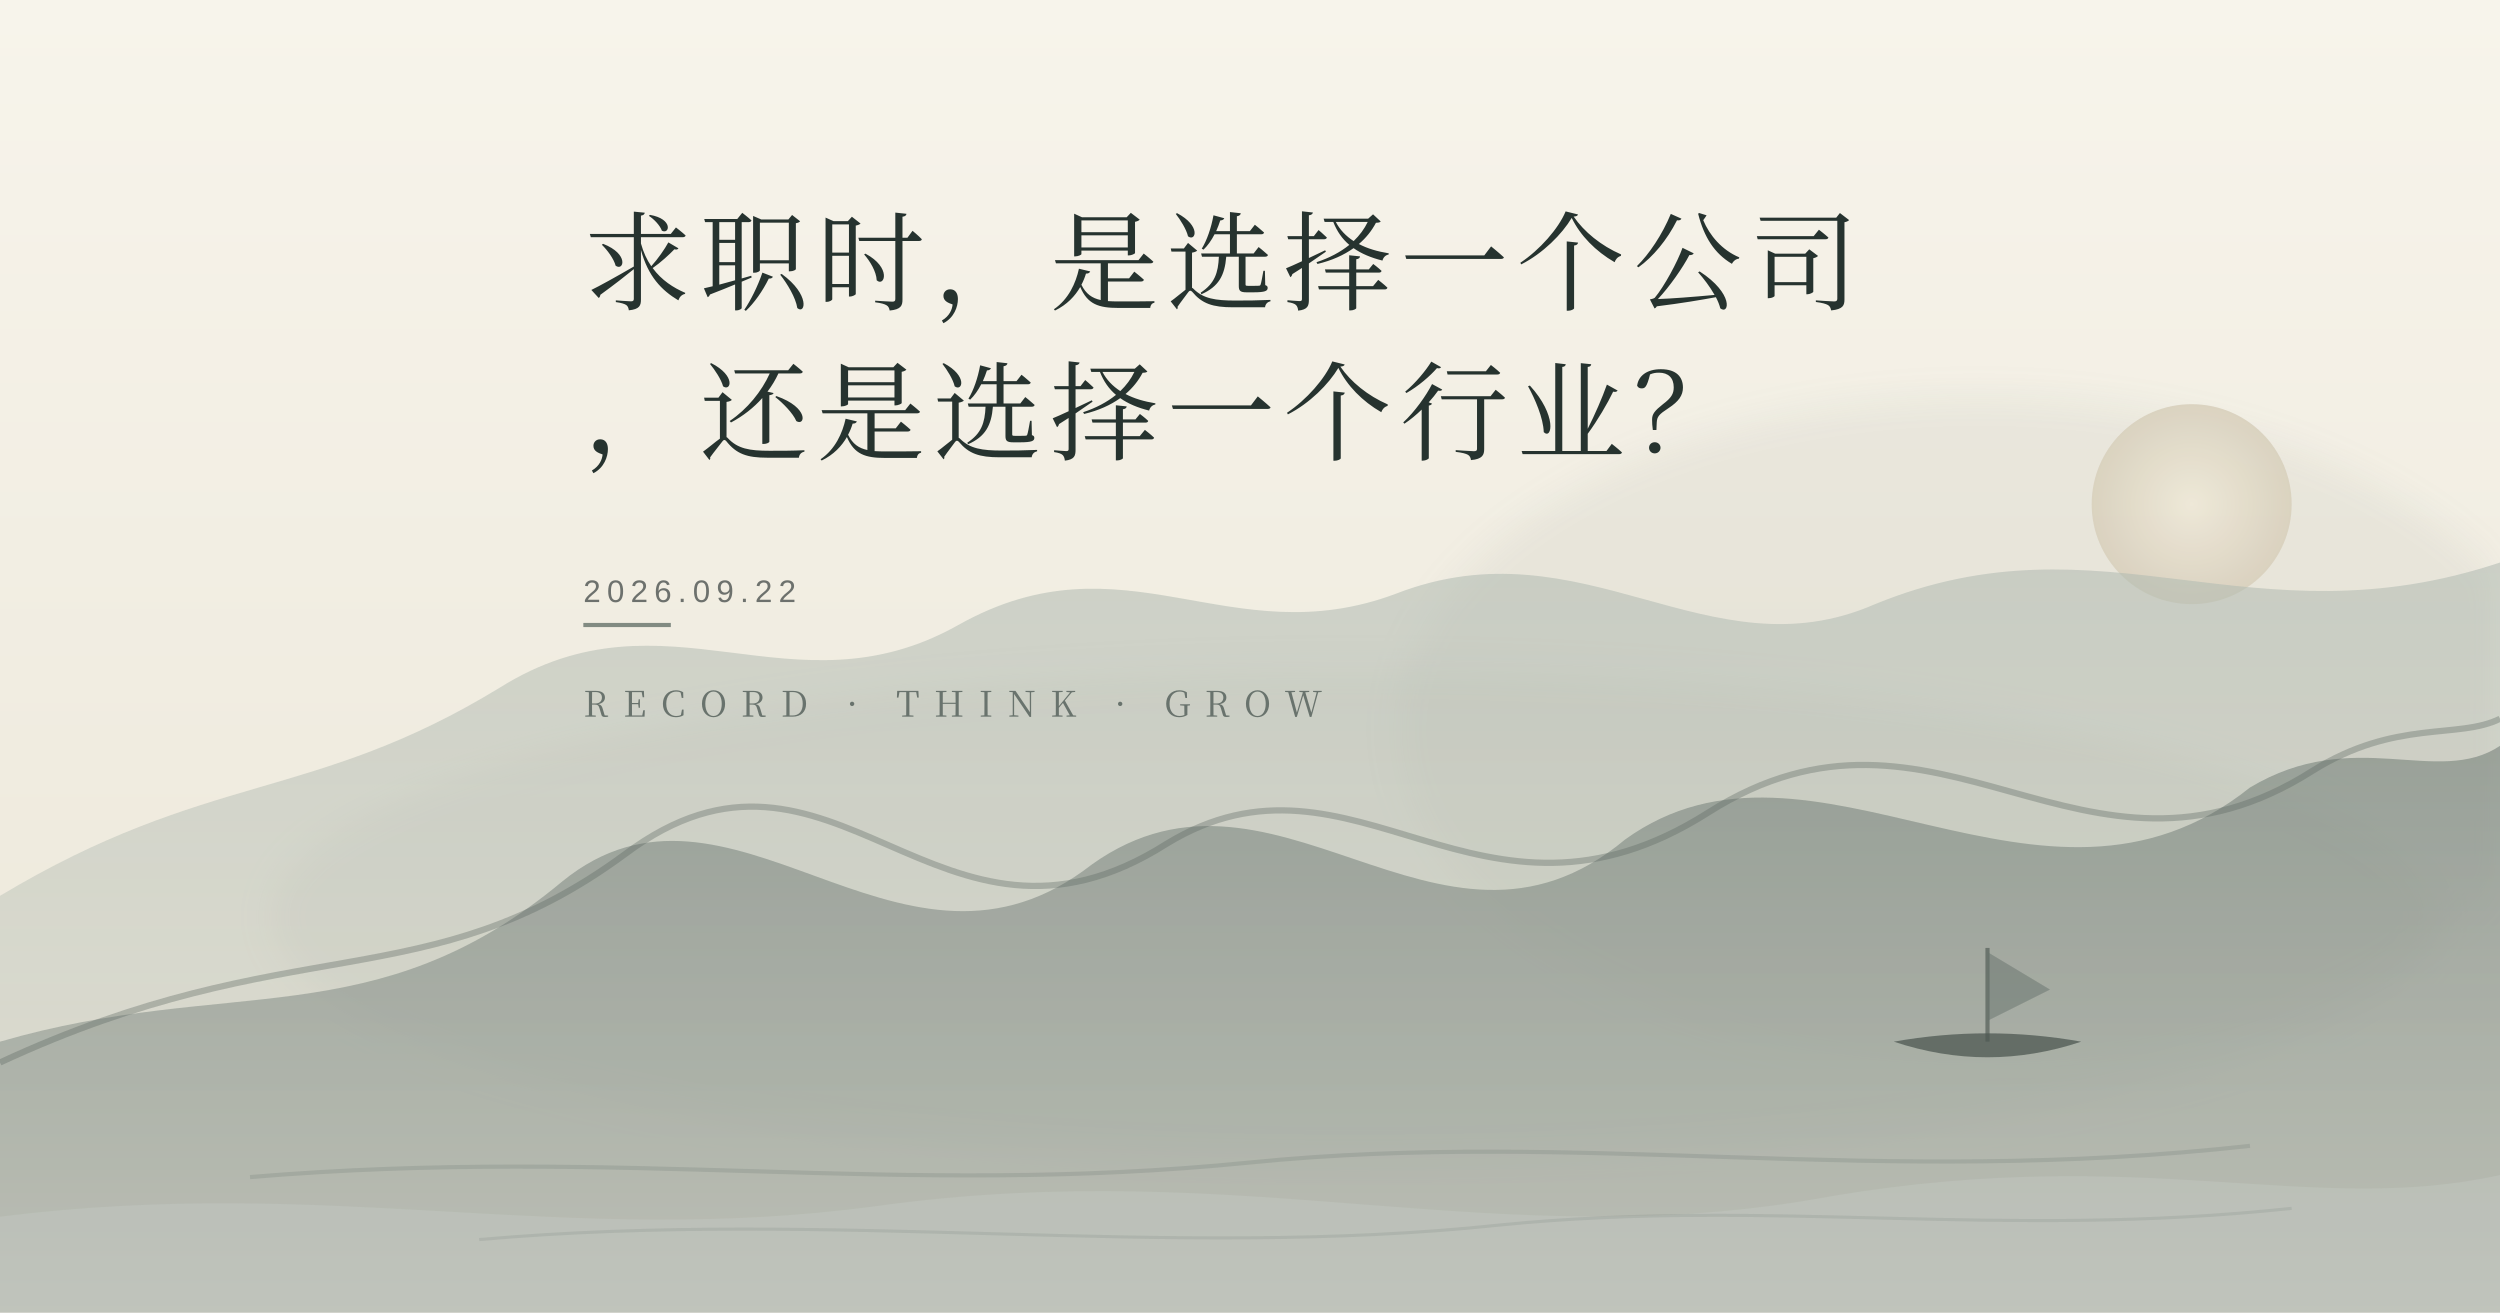
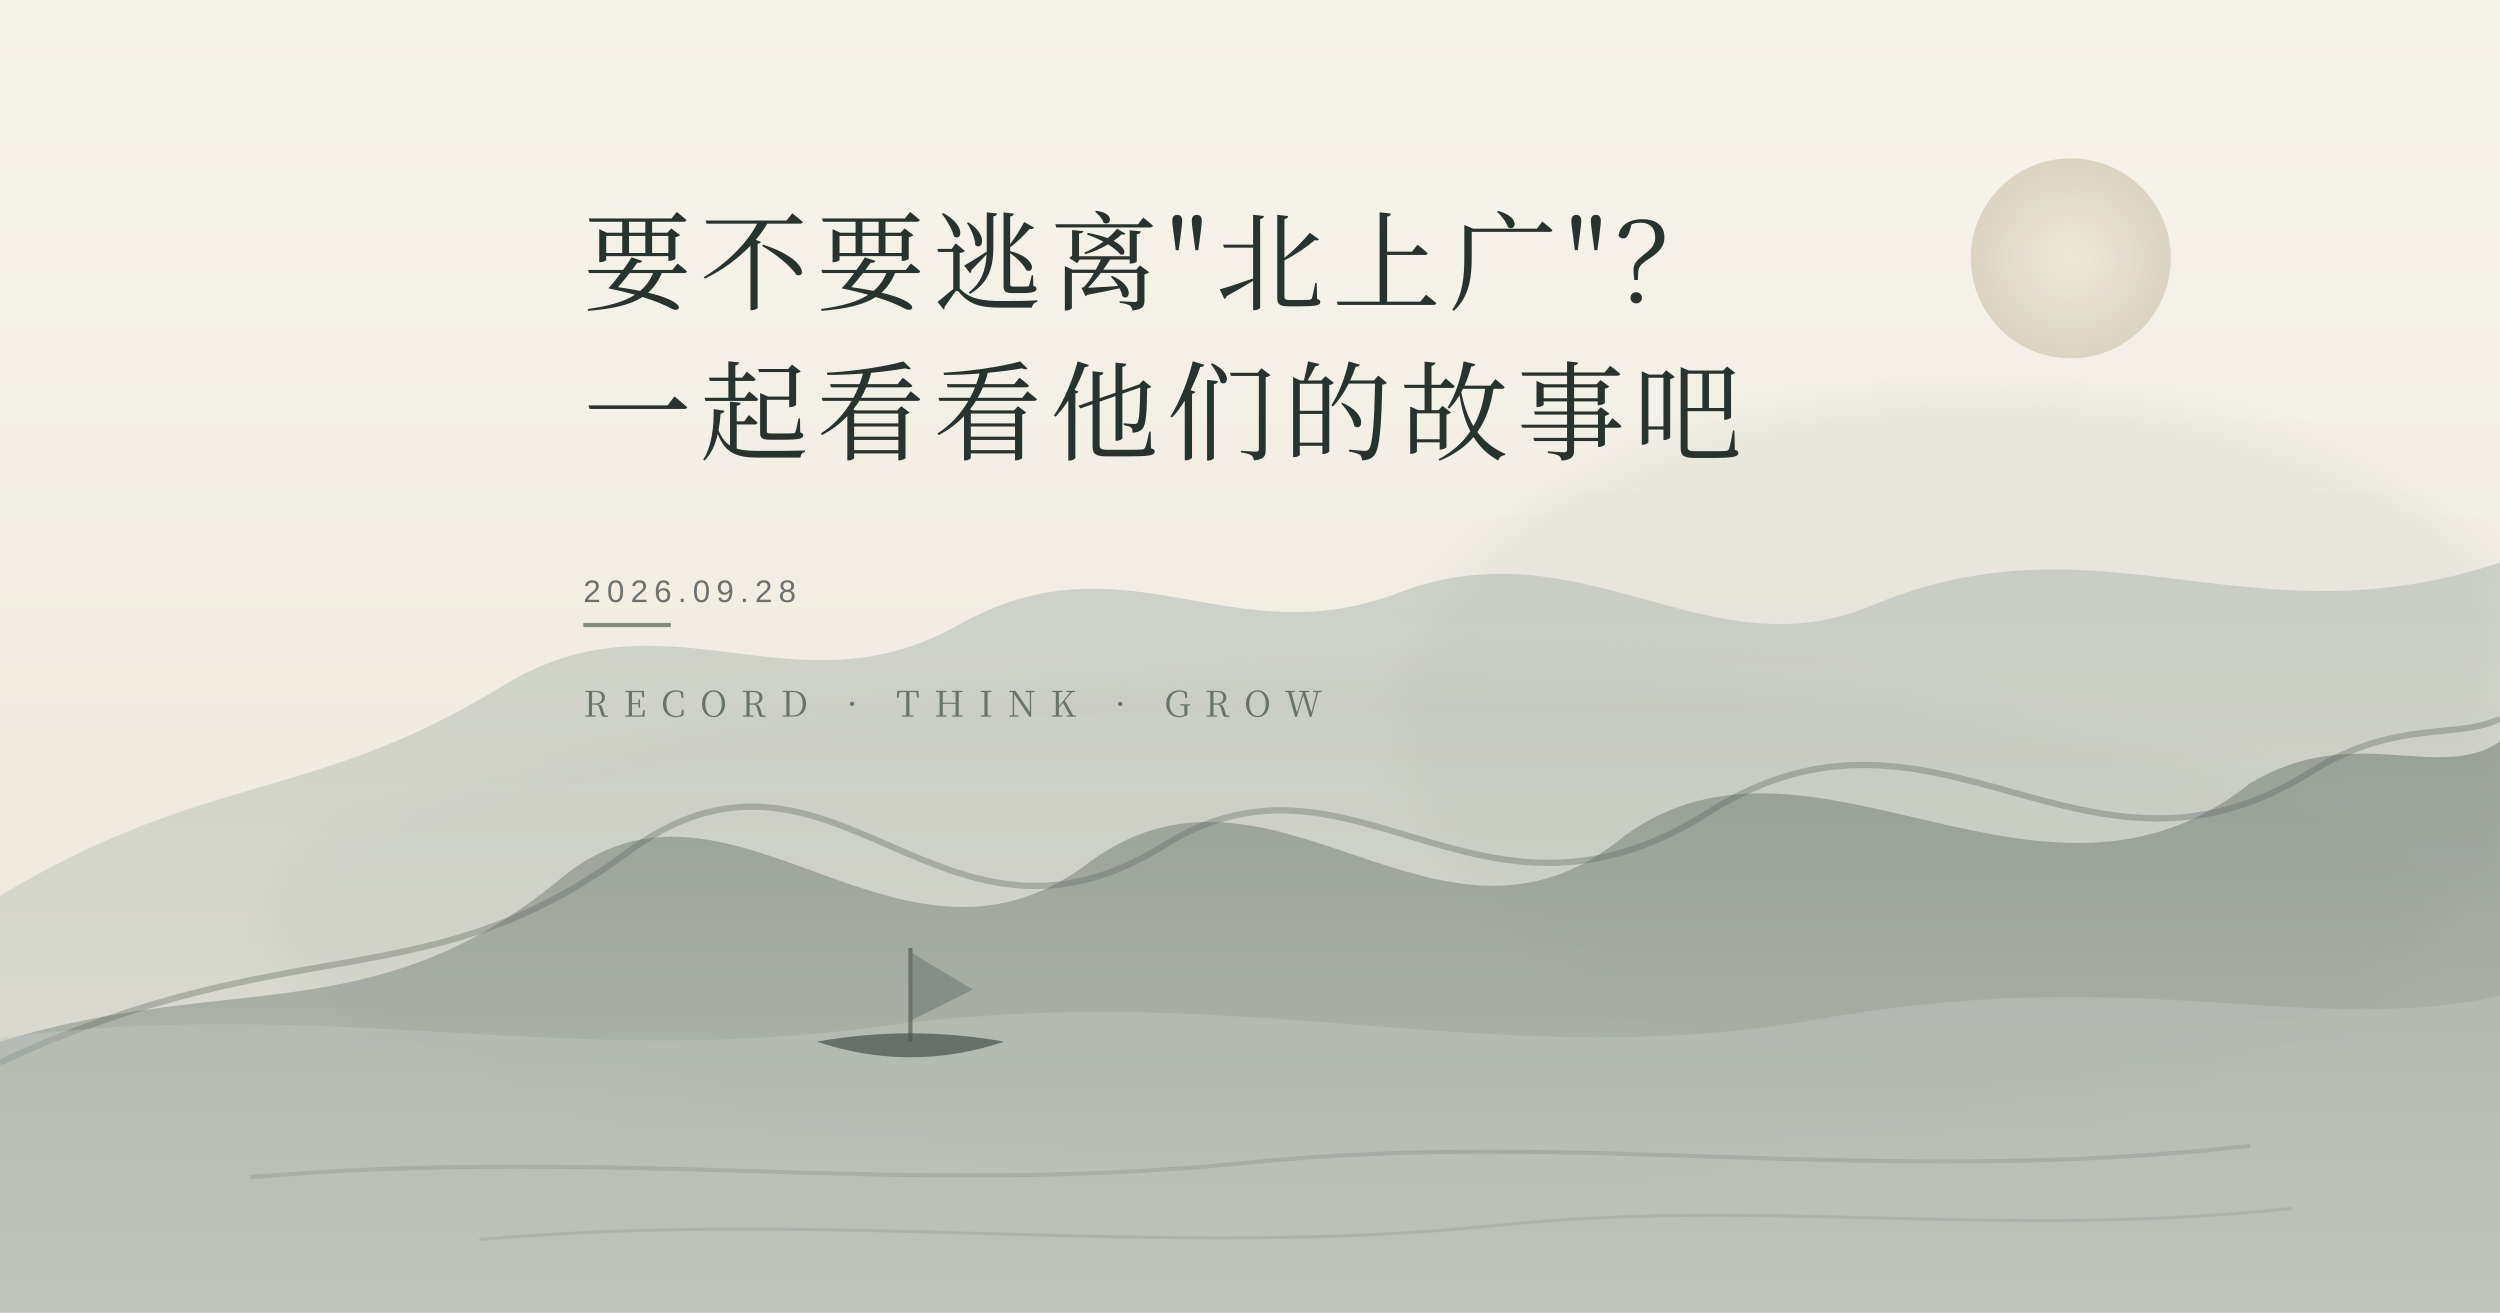
<svg xmlns="http://www.w3.org/2000/svg" width="1200" height="630" viewBox="0 0 1200 630">
  <defs>
    <linearGradient id="paper" x1="0" y1="0" x2="0" y2="1">
      <stop offset="0%" stop-color="#f7f4eb" />
      <stop offset="100%" stop-color="#ebe6d8" />
    </linearGradient>
    <linearGradient id="farMountain" x1="0" y1="0" x2="0" y2="1">
      <stop offset="0%" stop-color="#aeb8b0" />
      <stop offset="100%" stop-color="#d8d8cc" />
    </linearGradient>
    <linearGradient id="nearMountain" x1="0" y1="0" x2="0" y2="1">
      <stop offset="0%" stop-color="#69756f" />
      <stop offset="100%" stop-color="#9ba39b" />
    </linearGradient>
    <filter id="inkBlur">
      <feGaussianBlur stdDeviation="8" />
    </filter>
    <radialGradient id="moon">
      <stop offset="0%" stop-color="#eee8d8" />
      <stop offset="100%" stop-color="#d8d0bd" />
    </radialGradient>
    <style>

      .title {

        font-family:
          "Noto Serif CJK SC",
          "Source Han Serif SC",
          "Songti SC",
          "STSong",
          serif;

        font-size:
          52px;

        font-weight:
          500;

        letter-spacing:
          4px;

        fill:
          #26332f;
      }


      .subtitle {

        font-family:
          "Noto Serif CJK SC",
          "Source Han Serif SC",
          "Songti SC",
          "STSong",
          serif;

        font-size:
          17px;

        letter-spacing:
          7px;

        fill:
          #69736d;
      }


      .date {

        font-family:
          "Helvetica Neue",
          Arial,
          sans-serif;

        font-size:
          15px;

        letter-spacing:
          3px;

        fill:
          #6d716d;
      }

    </style>
  </defs>
  <rect x="0" y="0" width="1200" height="630" fill="url(#paper)" />
  <ellipse cx="650" cy="440" rx="520" ry="120" fill="#89958c" opacity="0.12" filter="url(#inkBlur)" />
  <ellipse cx="950" cy="350" rx="280" ry="160" fill="#738078" opacity="0.08" filter="url(#inkBlur)" />
-   <circle cx="1052" cy="242" r="48" fill="url(#moon)" opacity="0.9" />
+   <circle cx="994" cy="124" r="48" fill="url(#moon)" opacity="0.9" />
  <path d="       M0 430        C100 370         150 385         240 330        C320 280         380 345         460 300        C540 255         590 315         670 285        C760 250         820 325         900 290        C1010 245         1080 310         1200 270        L1200 630       L0 630       Z     " fill="url(#farMountain)" opacity="0.55" />
-   <path d="       M0 500        C110 468         180 498         270 423        C350 358         430 483         520 418        C610 348         690 478         780 403        C870 338         980 458         1080 378        C1130 348         1170 378         1200 358        L1200 630       L0 630       Z     " fill="url(#nearMountain)" opacity="0.52" />
+   <path d="       M0 500        C110 466         180 496         270 421        C350 356         430 481         520 416        C610 346         690 476         780 401        C870 336         980 456         1080 376        C1130 346         1170 376         1200 356        L1200 630       L0 630       Z     " fill="url(#nearMountain)" opacity="0.52" />
  <path d="       M0 510        C140 445         205 480         300 410        C400 335         450 475         560 405        C650 350         710 460         820 390        C930 320         1000 440         1110 370        C1150 345         1180 355         1200 345     " fill="none" stroke="#59645e" stroke-width="3" opacity="0.35" />
-   <path d="       M0 584        C160 564         270 599         420 579        C600 554         720 604         880 574        C1030 549         1110 584         1200 564        L1200 630       L0 630       Z     " fill="#c4cbc4" opacity="0.38" />
+   <path d="       M0 498        C160 478         270 513         420 493        C600 468         720 518         880 488        C1030 463         1110 498         1200 478        L1200 630       L0 630       Z     " fill="#c4cbc4" opacity="0.38" />
  <path d="       M120 565        C300 550         430 575         600 558        C760 542         900 570         1080 550     " fill="none" stroke="#77827b" stroke-width="2" opacity="0.28" />
  <path d="       M230 595        C400 580         560 605         720 588        C850 575         960 595         1100 580     " fill="none" stroke="#77827b" stroke-width="1.5" opacity="0.20" />
-   <text x="280" y="145" class="title">求职时，是选择一个公司</text>
-   <text x="280" y="217" class="title">，还是选择一个行业？</text>
+   <text x="280" y="145" class="title">要不要逃离"北上广"？</text>
+   <text x="280" y="217" class="title">一起看看他们的故事吧</text>
  <rect x="280" y="299" width="42" height="2" fill="#52615a" opacity="0.7" />
  <text x="280" y="344" class="subtitle">RECORD · THINK · GROW</text>
-   <text x="280" y="289" class="date">2026.09.22</text>
-   <path d="       M909 500        Q954 492         999 500        Q954 515         909 500        Z     " fill="#4d5752" opacity="0.75" />
-   <line x1="954" y1="500" x2="954" y2="455" stroke="#4d5752" stroke-width="2" opacity="0.65" />
-   <path d="       M954 457       L954 490       L984 475       Z     " fill="#66716b" opacity="0.5" />
+   <text x="280" y="289" class="date">2026.09.28</text>
+   <path d="       M392 500        Q437 492         482 500        Q437 515         392 500        Z     " fill="#4d5752" opacity="0.75" />
+   <line x1="437" y1="500" x2="437" y2="455" stroke="#4d5752" stroke-width="2" opacity="0.65" />
+   <path d="       M437 457       L437 490       L467 475       Z     " fill="#66716b" opacity="0.5" />
</svg>
